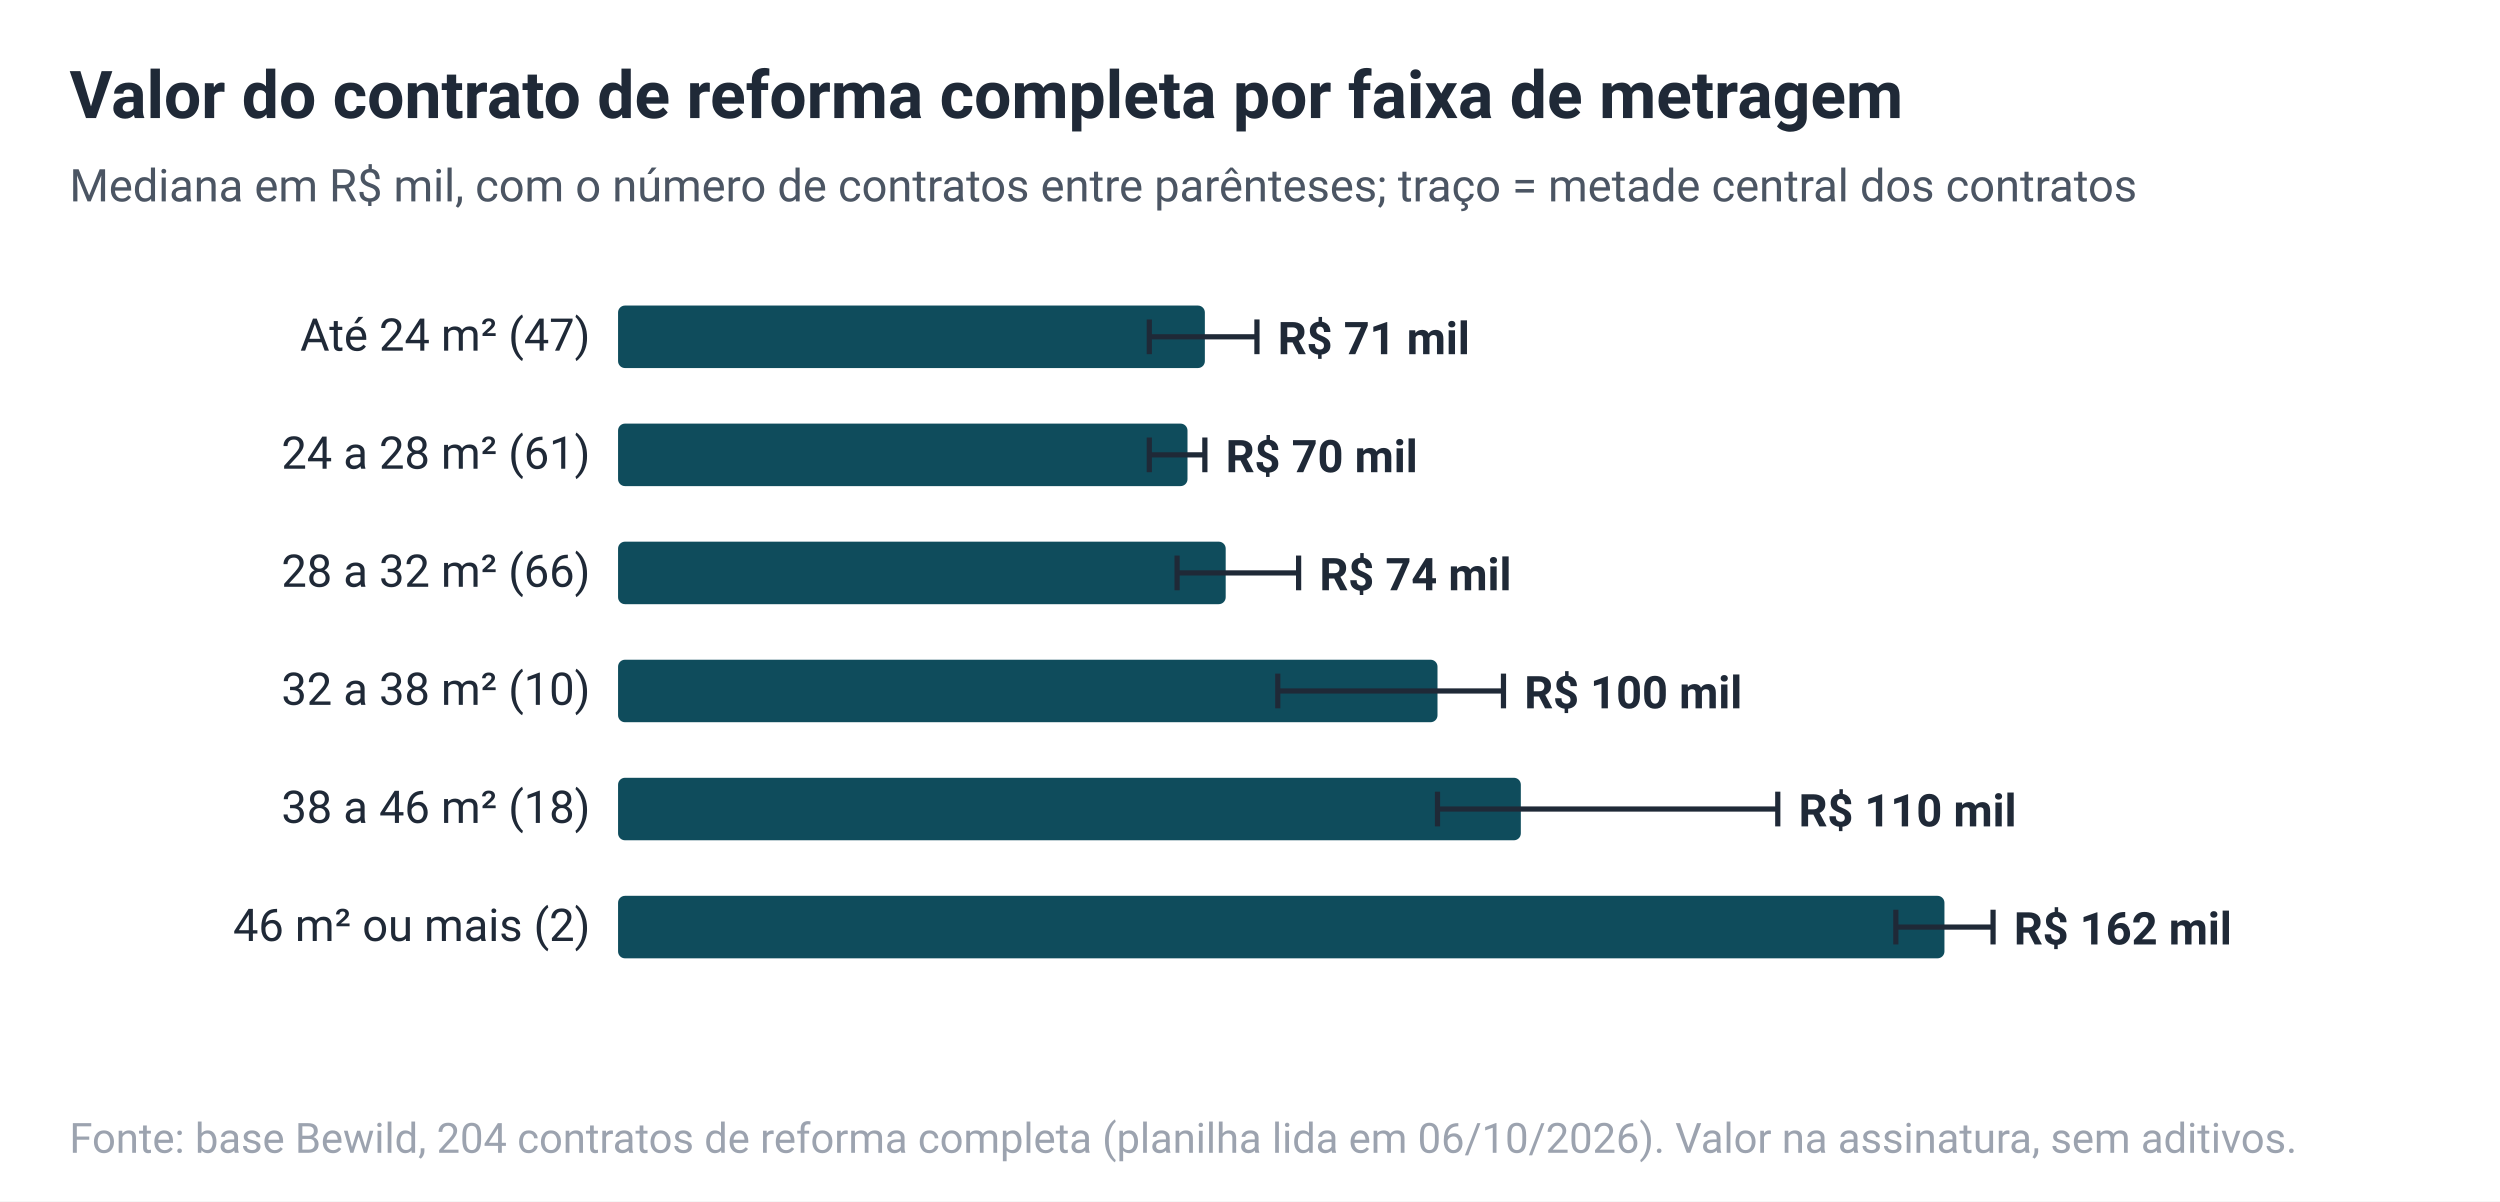
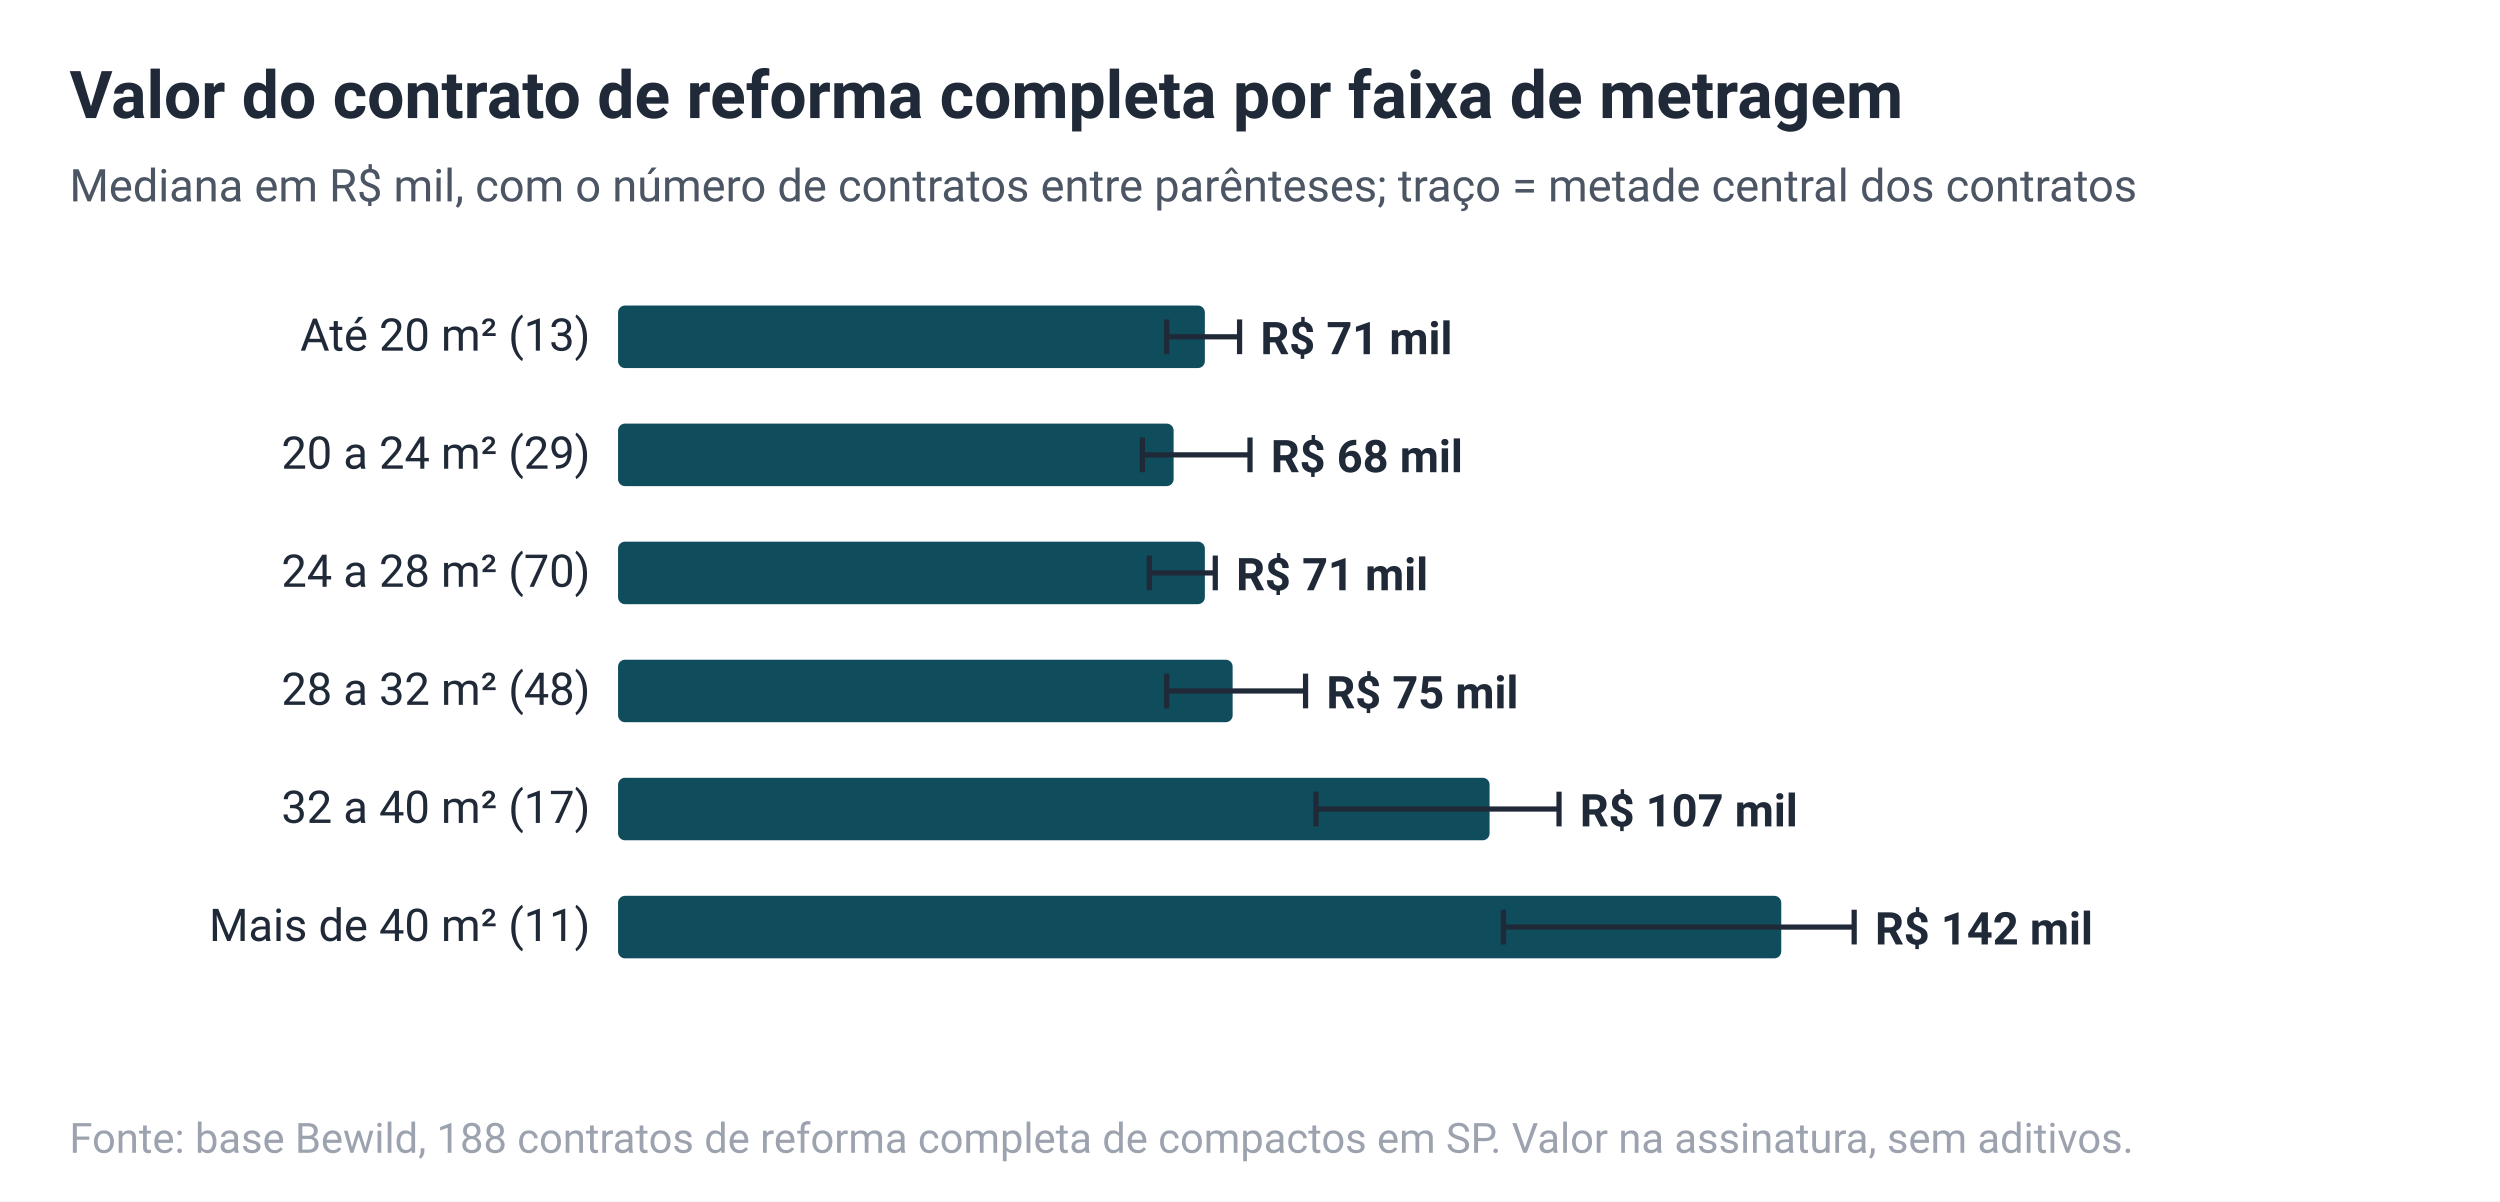
<svg xmlns="http://www.w3.org/2000/svg" width="720" height="346" viewBox="0 0 720 346" role="img" font-family="system-ui,-apple-system,Segoe UI,Roboto,Arial,sans-serif">
  <rect width="720" height="346" fill="#FFFFFF" />
  <text x="20" y="34" font-size="19" font-weight="700" fill="#1F2937">Valor do contrato de reforma completa por faixa de metragem</text>
  <text x="20" y="58" font-size="13" fill="#4B5563">Mediana em R$ mil, com o número de contratos entre parênteses; traço = metade central dos contratos</text>
-   <text x="170" y="101" font-size="13" text-anchor="end" fill="#1F2937">Até 24 m² (47)</text>
+   <text x="170" y="101" font-size="13" text-anchor="end" fill="#1F2937">Até 20 m² (13)</text>
  <rect x="178" y="88" width="169" height="18" rx="2" fill="#0F4C5C" />
-   <path d="M331 97H362M331 92v10M362 92v10" stroke="#1F2937" stroke-width="1.5" fill="none" />
-   <text x="368" y="102" font-size="13" font-weight="600" fill="#1F2937">R$ 71 mil</text>
-   <text x="170" y="135" font-size="13" text-anchor="end" fill="#1F2937">24 a 28 m² (61)</text>
-   <rect x="178" y="122" width="164" height="18" rx="2" fill="#0F4C5C" />
-   <path d="M331 131H347M331 126v10M347 126v10" stroke="#1F2937" stroke-width="1.5" fill="none" />
-   <text x="353" y="136" font-size="13" font-weight="600" fill="#1F2937">R$ 70 mil</text>
-   <text x="170" y="169" font-size="13" text-anchor="end" fill="#1F2937">28 a 32 m² (66)</text>
-   <rect x="178" y="156" width="175" height="18" rx="2" fill="#0F4C5C" />
-   <path d="M339 165H374M339 160v10M374 160v10" stroke="#1F2937" stroke-width="1.5" fill="none" />
-   <text x="380" y="170" font-size="13" font-weight="600" fill="#1F2937">R$ 74 mil</text>
-   <text x="170" y="203" font-size="13" text-anchor="end" fill="#1F2937">32 a 38 m² (10)</text>
-   <rect x="178" y="190" width="236" height="18" rx="2" fill="#0F4C5C" />
-   <path d="M368 199H433M368 194v10M433 194v10" stroke="#1F2937" stroke-width="1.5" fill="none" />
-   <text x="439" y="204" font-size="13" font-weight="600" fill="#1F2937">R$ 100 mil</text>
-   <text x="170" y="237" font-size="13" text-anchor="end" fill="#1F2937">38 a 46 m² (18)</text>
-   <rect x="178" y="224" width="260" height="18" rx="2" fill="#0F4C5C" />
-   <path d="M414 233H512M414 228v10M512 228v10" stroke="#1F2937" stroke-width="1.5" fill="none" />
-   <text x="518" y="238" font-size="13" font-weight="600" fill="#1F2937">R$ 110 mil</text>
-   <text x="170" y="271" font-size="13" text-anchor="end" fill="#1F2937">46 m² ou mais (2)</text>
-   <rect x="178" y="258" width="382" height="18" rx="2" fill="#0F4C5C" />
-   <path d="M546 267H574M546 262v10M574 262v10" stroke="#1F2937" stroke-width="1.5" fill="none" />
-   <text x="580" y="272" font-size="13" font-weight="600" fill="#1F2937">R$ 162 mil</text>
-   <text x="20" y="332" font-size="12" fill="#9CA3AF">Fonte: base Bewild, 204 contratos de reforma completa (planilha lida em 06/10/2026). Valor na assinatura, sem aditivos.</text>
+   <path d="M336 97H357M336 92v10M357 92v10" stroke="#1F2937" stroke-width="1.5" fill="none" />
+   <text x="363" y="102" font-size="13" font-weight="600" fill="#1F2937">R$ 71 mil</text>
+   <text x="170" y="135" font-size="13" text-anchor="end" fill="#1F2937">20 a 24 m² (29)</text>
+   <rect x="178" y="122" width="160" height="18" rx="2" fill="#0F4C5C" />
+   <path d="M329 131H360M329 126v10M360 126v10" stroke="#1F2937" stroke-width="1.5" fill="none" />
+   <text x="366" y="136" font-size="13" font-weight="600" fill="#1F2937">R$ 68 mil</text>
+   <text x="170" y="169" font-size="13" text-anchor="end" fill="#1F2937">24 a 28 m² (70)</text>
+   <rect x="178" y="156" width="169" height="18" rx="2" fill="#0F4C5C" />
+   <path d="M331 165H350M331 160v10M350 160v10" stroke="#1F2937" stroke-width="1.5" fill="none" />
+   <text x="356" y="170" font-size="13" font-weight="600" fill="#1F2937">R$ 71 mil</text>
+   <text x="170" y="203" font-size="13" text-anchor="end" fill="#1F2937">28 a 32 m² (48)</text>
+   <rect x="178" y="190" width="177" height="18" rx="2" fill="#0F4C5C" />
+   <path d="M336 199H376M336 194v10M376 194v10" stroke="#1F2937" stroke-width="1.5" fill="none" />
+   <text x="382" y="204" font-size="13" font-weight="600" fill="#1F2937">R$ 75 mil</text>
+   <text x="170" y="237" font-size="13" text-anchor="end" fill="#1F2937">32 a 40 m² (17)</text>
+   <rect x="178" y="224" width="251" height="18" rx="2" fill="#0F4C5C" />
+   <path d="M379 233H449M379 228v10M449 228v10" stroke="#1F2937" stroke-width="1.5" fill="none" />
+   <text x="455" y="238" font-size="13" font-weight="600" fill="#1F2937">R$ 107 mil</text>
+   <text x="170" y="271" font-size="13" text-anchor="end" fill="#1F2937">Mais de 40 m² (11)</text>
+   <rect x="178" y="258" width="335" height="18" rx="2" fill="#0F4C5C" />
+   <path d="M433 267H534M433 262v10M534 262v10" stroke="#1F2937" stroke-width="1.5" fill="none" />
+   <text x="540" y="272" font-size="13" font-weight="600" fill="#1F2937">R$ 142 mil</text>
+   <text x="20" y="332" font-size="12" fill="#9CA3AF">Fonte: base Bewild, 188 contratos de reforma completa de compactos em SP. Valor na assinatura, sem aditivos.</text>
</svg>
